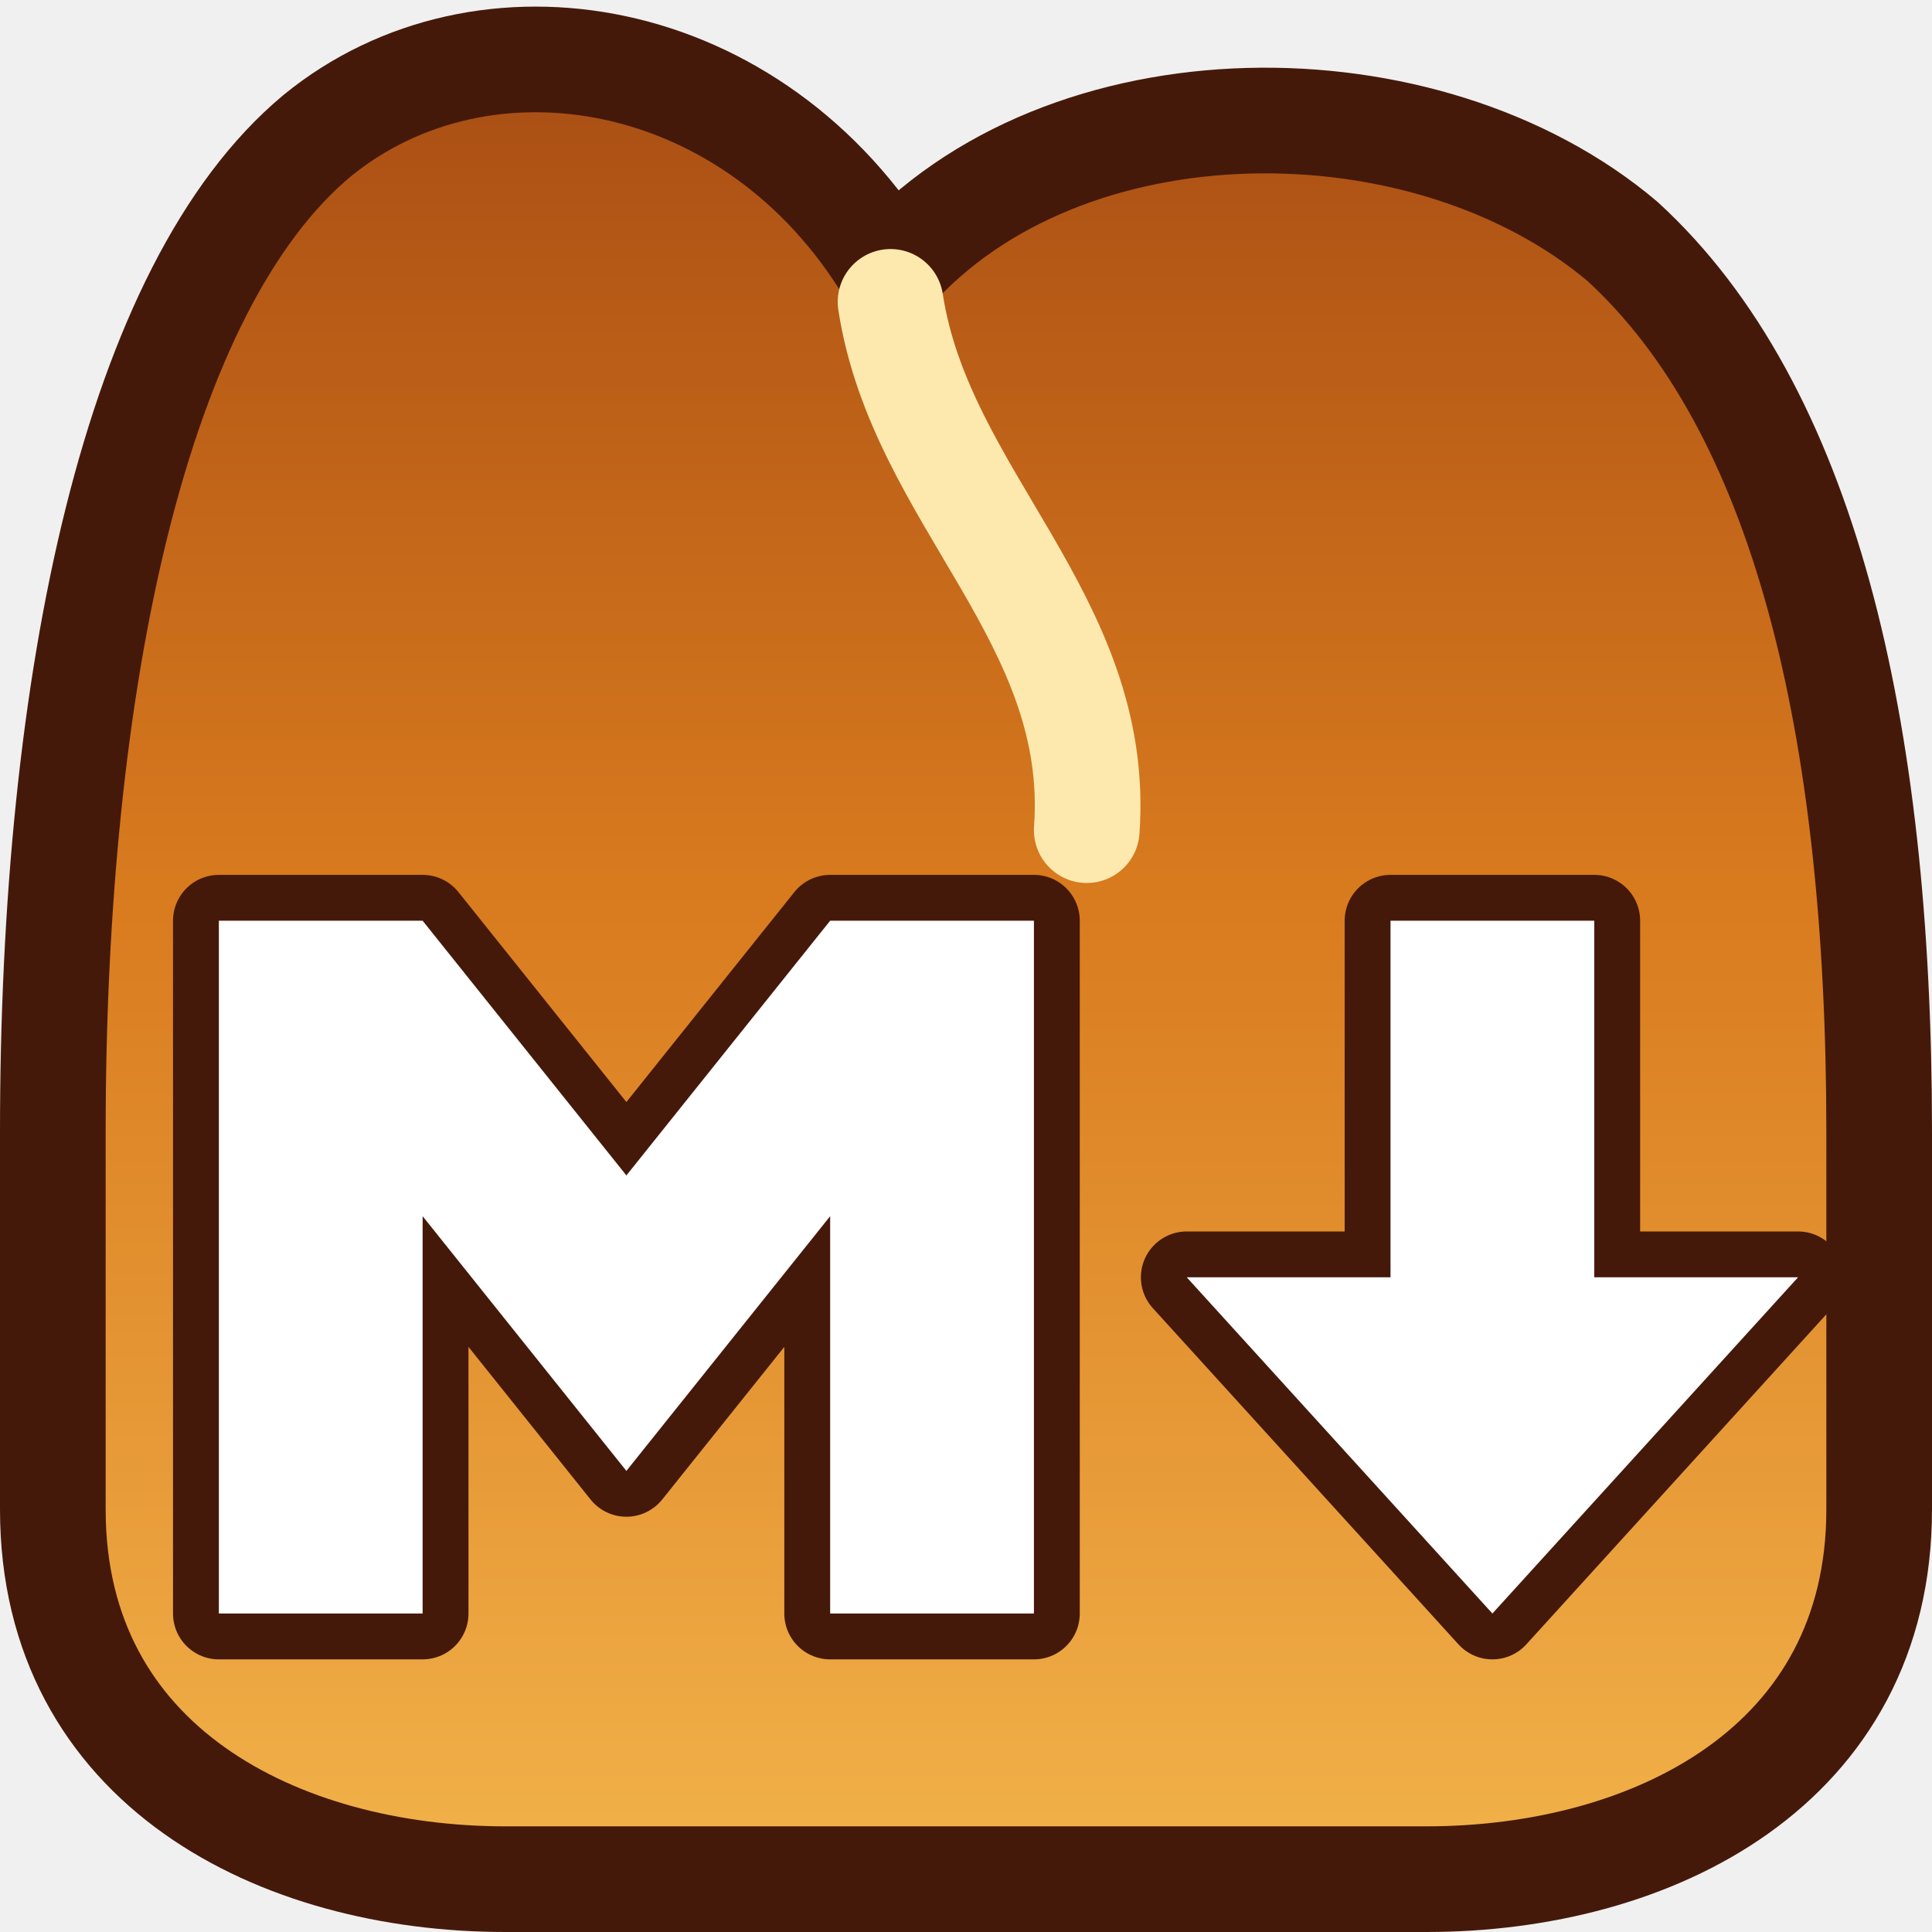
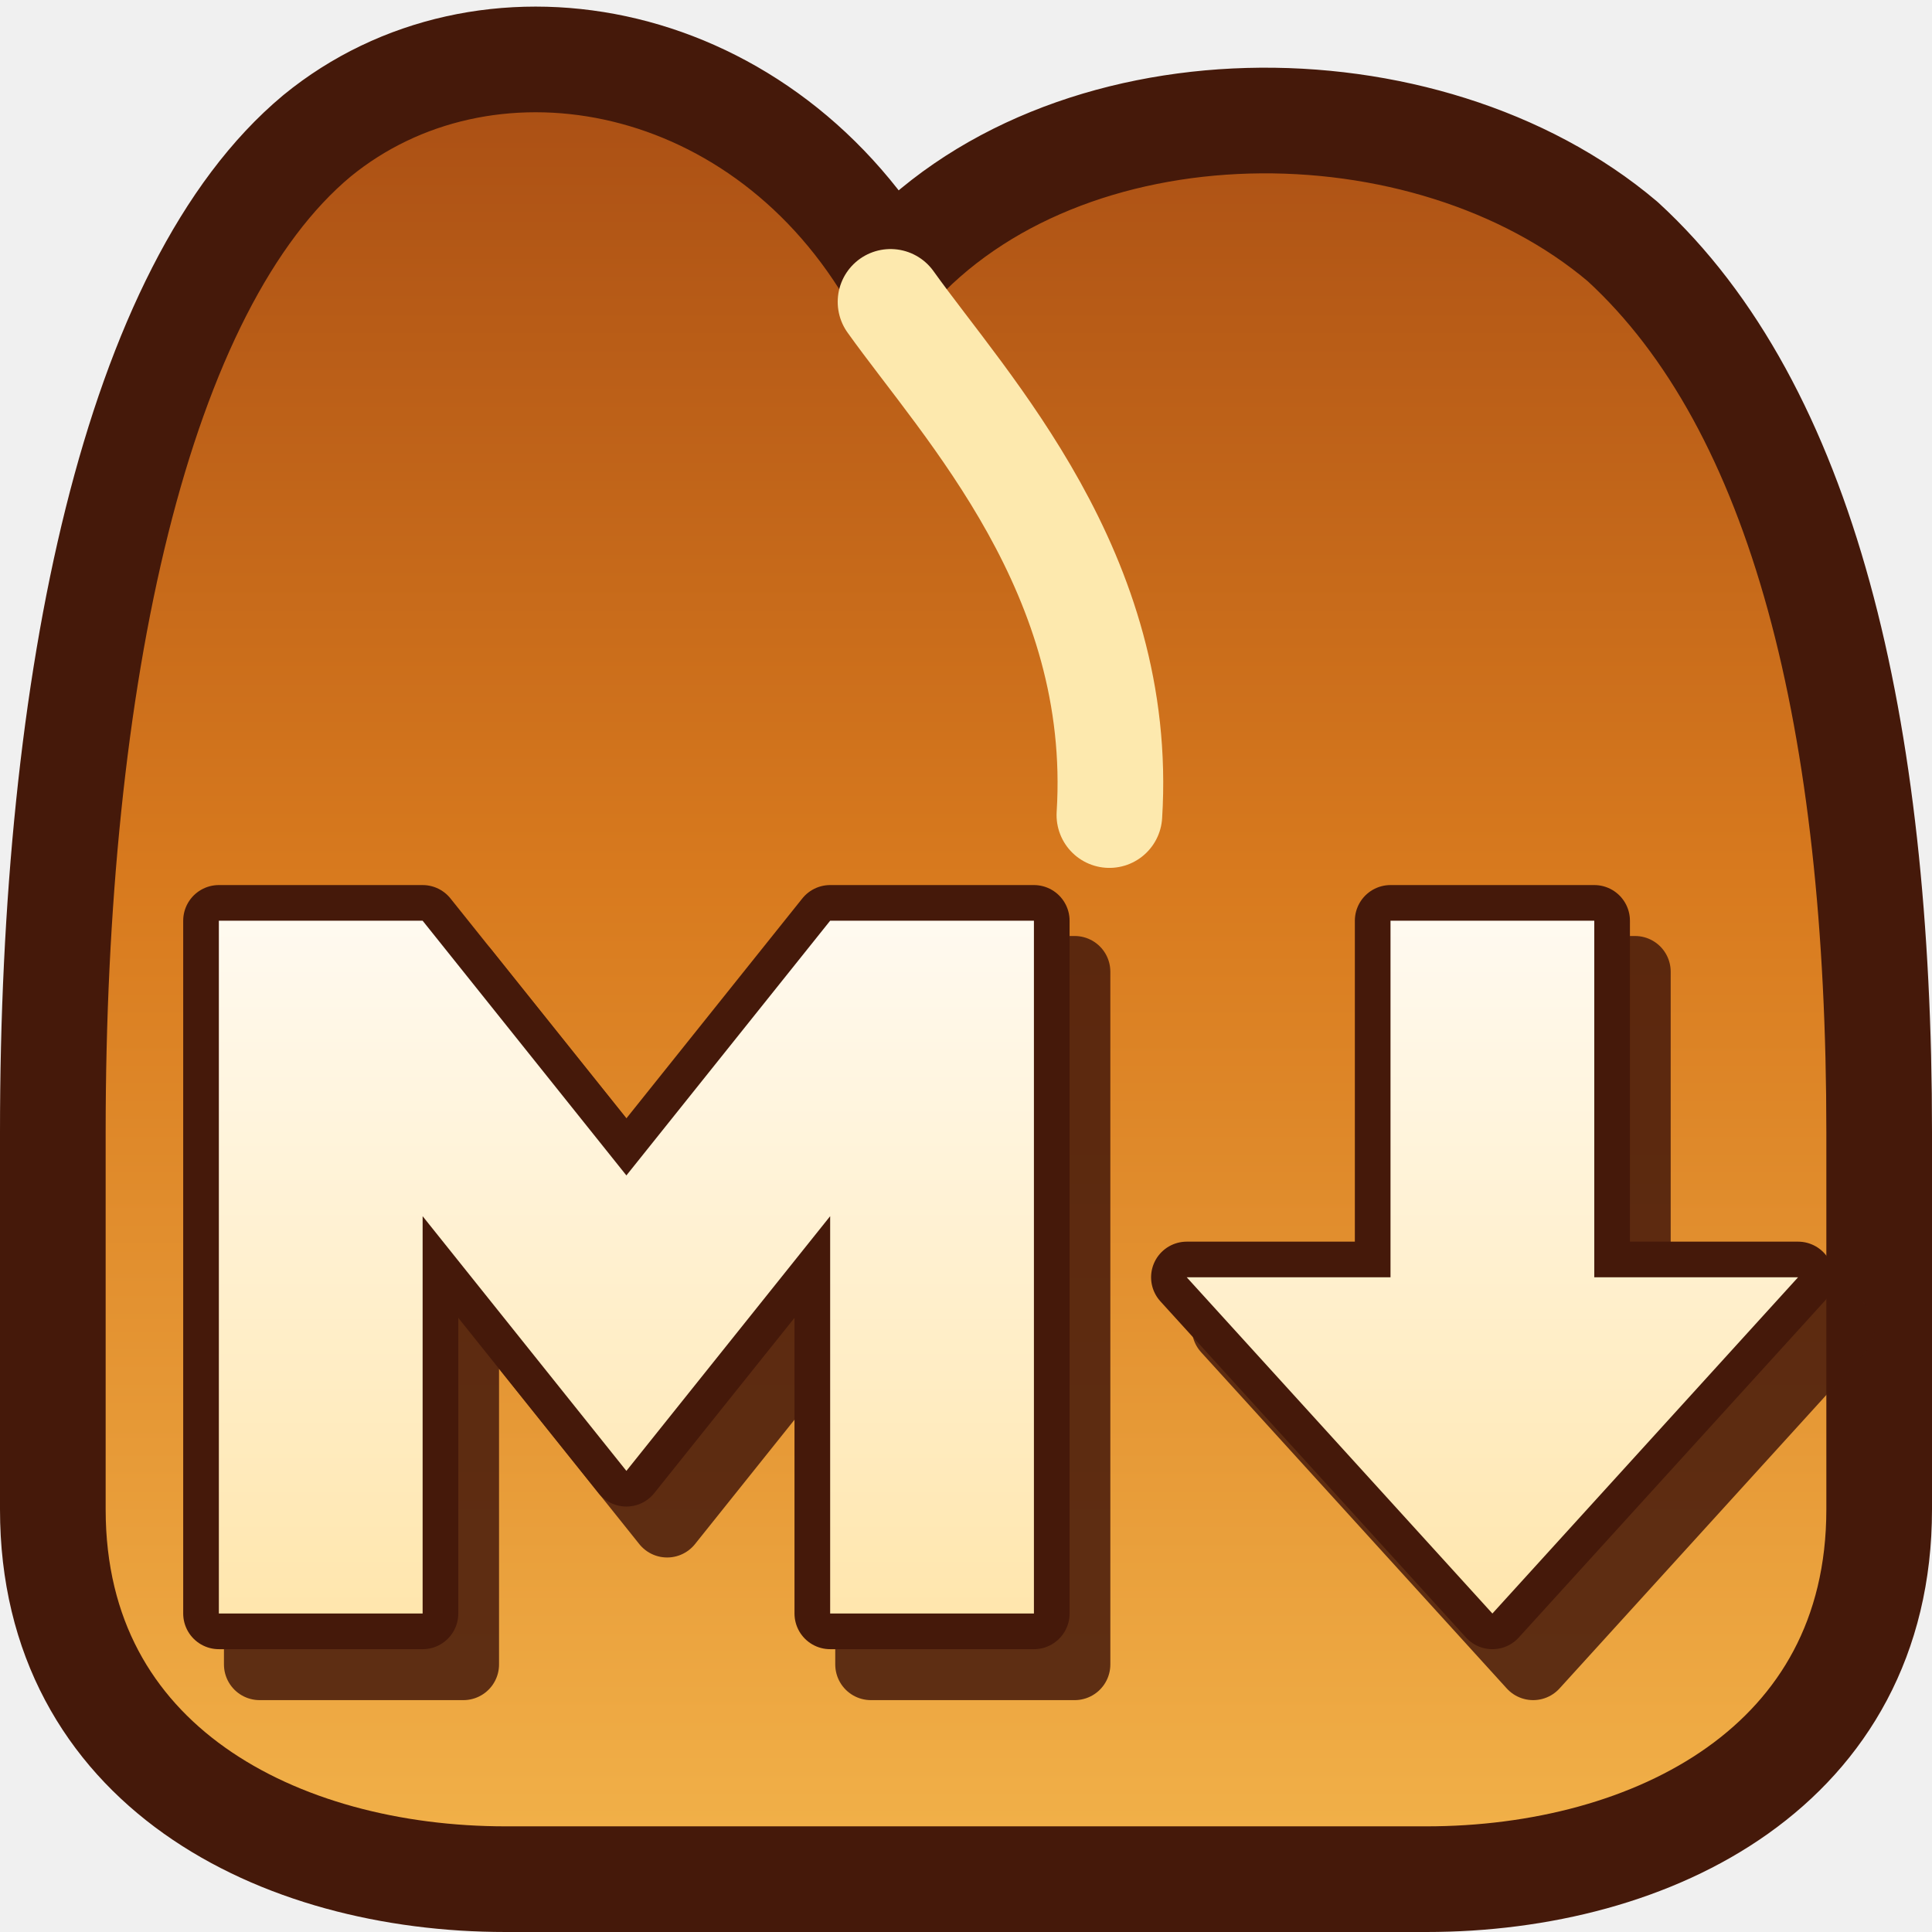
<svg xmlns="http://www.w3.org/2000/svg" viewBox="0 0 256 256">
  <defs>
    <linearGradient id="crust" x1="0" y1="0" x2="0" y2="1">
      <stop offset="0" stop-color="#a94e14" />
      <stop offset=".45" stop-color="#d87a1e" />
      <stop offset="1" stop-color="#f2b24a" />
    </linearGradient>
+     <linearGradient id="raised" x1="0" y1="0" x2="0" y2="1">
+       <stop offset="0" stop-color="#fffaf0" />
+       <stop offset="1" stop-color="#ffe6ad" />
+     </linearGradient>
  </defs>
  <path d="M118 36C100 6 64 0 42 18 18 38 7 90 7 150v50c0 34 30 49 60 49h122c30 0 60-15 60-49v-50c0-54-10-96-34-118-26-22-74-22-97 4z" fill="url(#crust)" stroke="#45190a" stroke-width="14" stroke-linejoin="round" />
-   <path d="M118 40c4 26 28 42 26 70" fill="none" stroke="#fde9ae" stroke-width="14" stroke-linecap="round" />
+   <path d="M118 40c10 14 31 36 29 68" fill="none" stroke="#fde9ae" stroke-width="14" stroke-linecap="round" />
  <g transform="translate(-11.5 81.5) scale(1.35)">
-     <path d="M30 98V30h20l20 25 20-25h20v68H90V59L70 84 50 59v39zm125 0l-30-33h20V30h20v35h20z" fill="none" stroke="#45190a" stroke-width="9" stroke-linejoin="round" />
-     <path d="M30 98V30h20l20 25 20-25h20v68H90V59L70 84 50 59v39zm125 0l-30-33h20V30h20v35h20z" fill="#fff" />
+     <path transform="translate(4 5)" d="M30 98V30h20l20 25 20-25h20v68H90V59L70 84 50 59v39zm125 0l-30-33h20V30h20v35h20z" fill="#45190a" stroke="#45190a" stroke-width="7" stroke-linejoin="round" opacity=".85" />
+     <path d="M30 98V30h20l20 25 20-25h20v68H90V59L70 84 50 59v39zm125 0l-30-33h20V30h20v35h20z" fill="none" stroke="#45190a" stroke-width="7" stroke-linejoin="round" />
+     <path d="M30 98V30h20l20 25 20-25h20v68H90V59L70 84 50 59v39zm125 0l-30-33h20V30h20v35h20z" fill="url(#raised)" />
  </g>
</svg>
